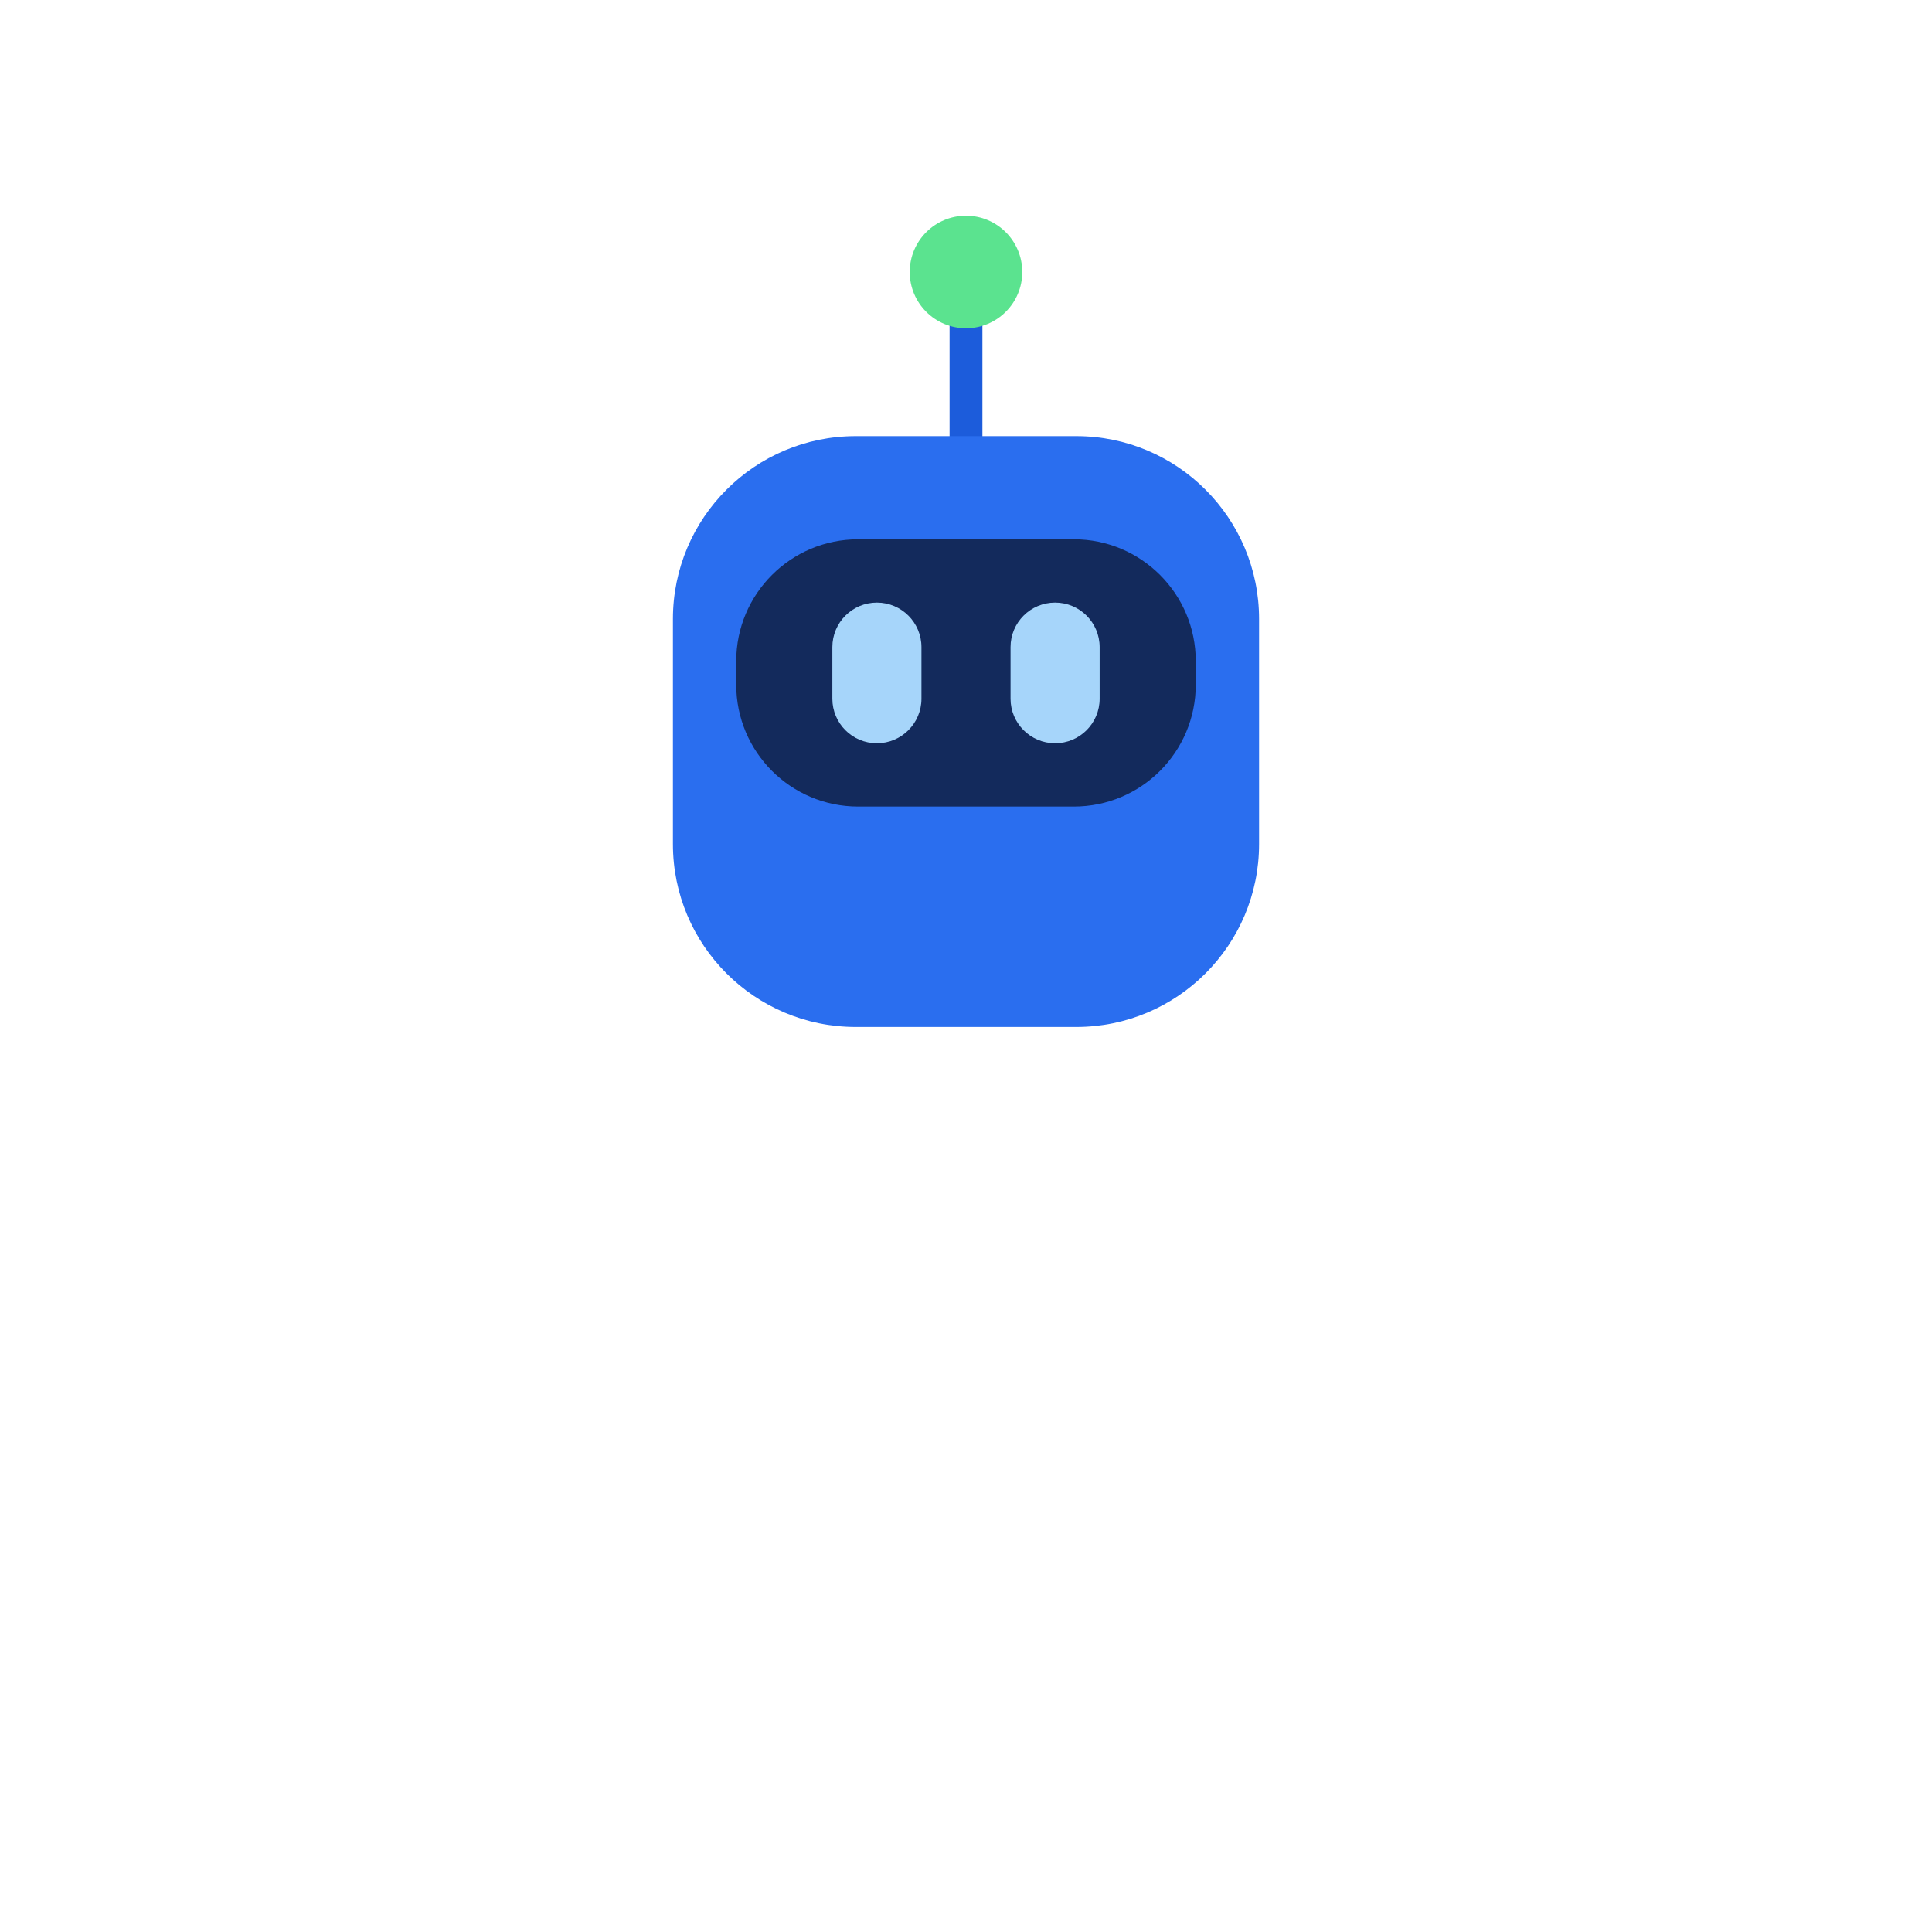
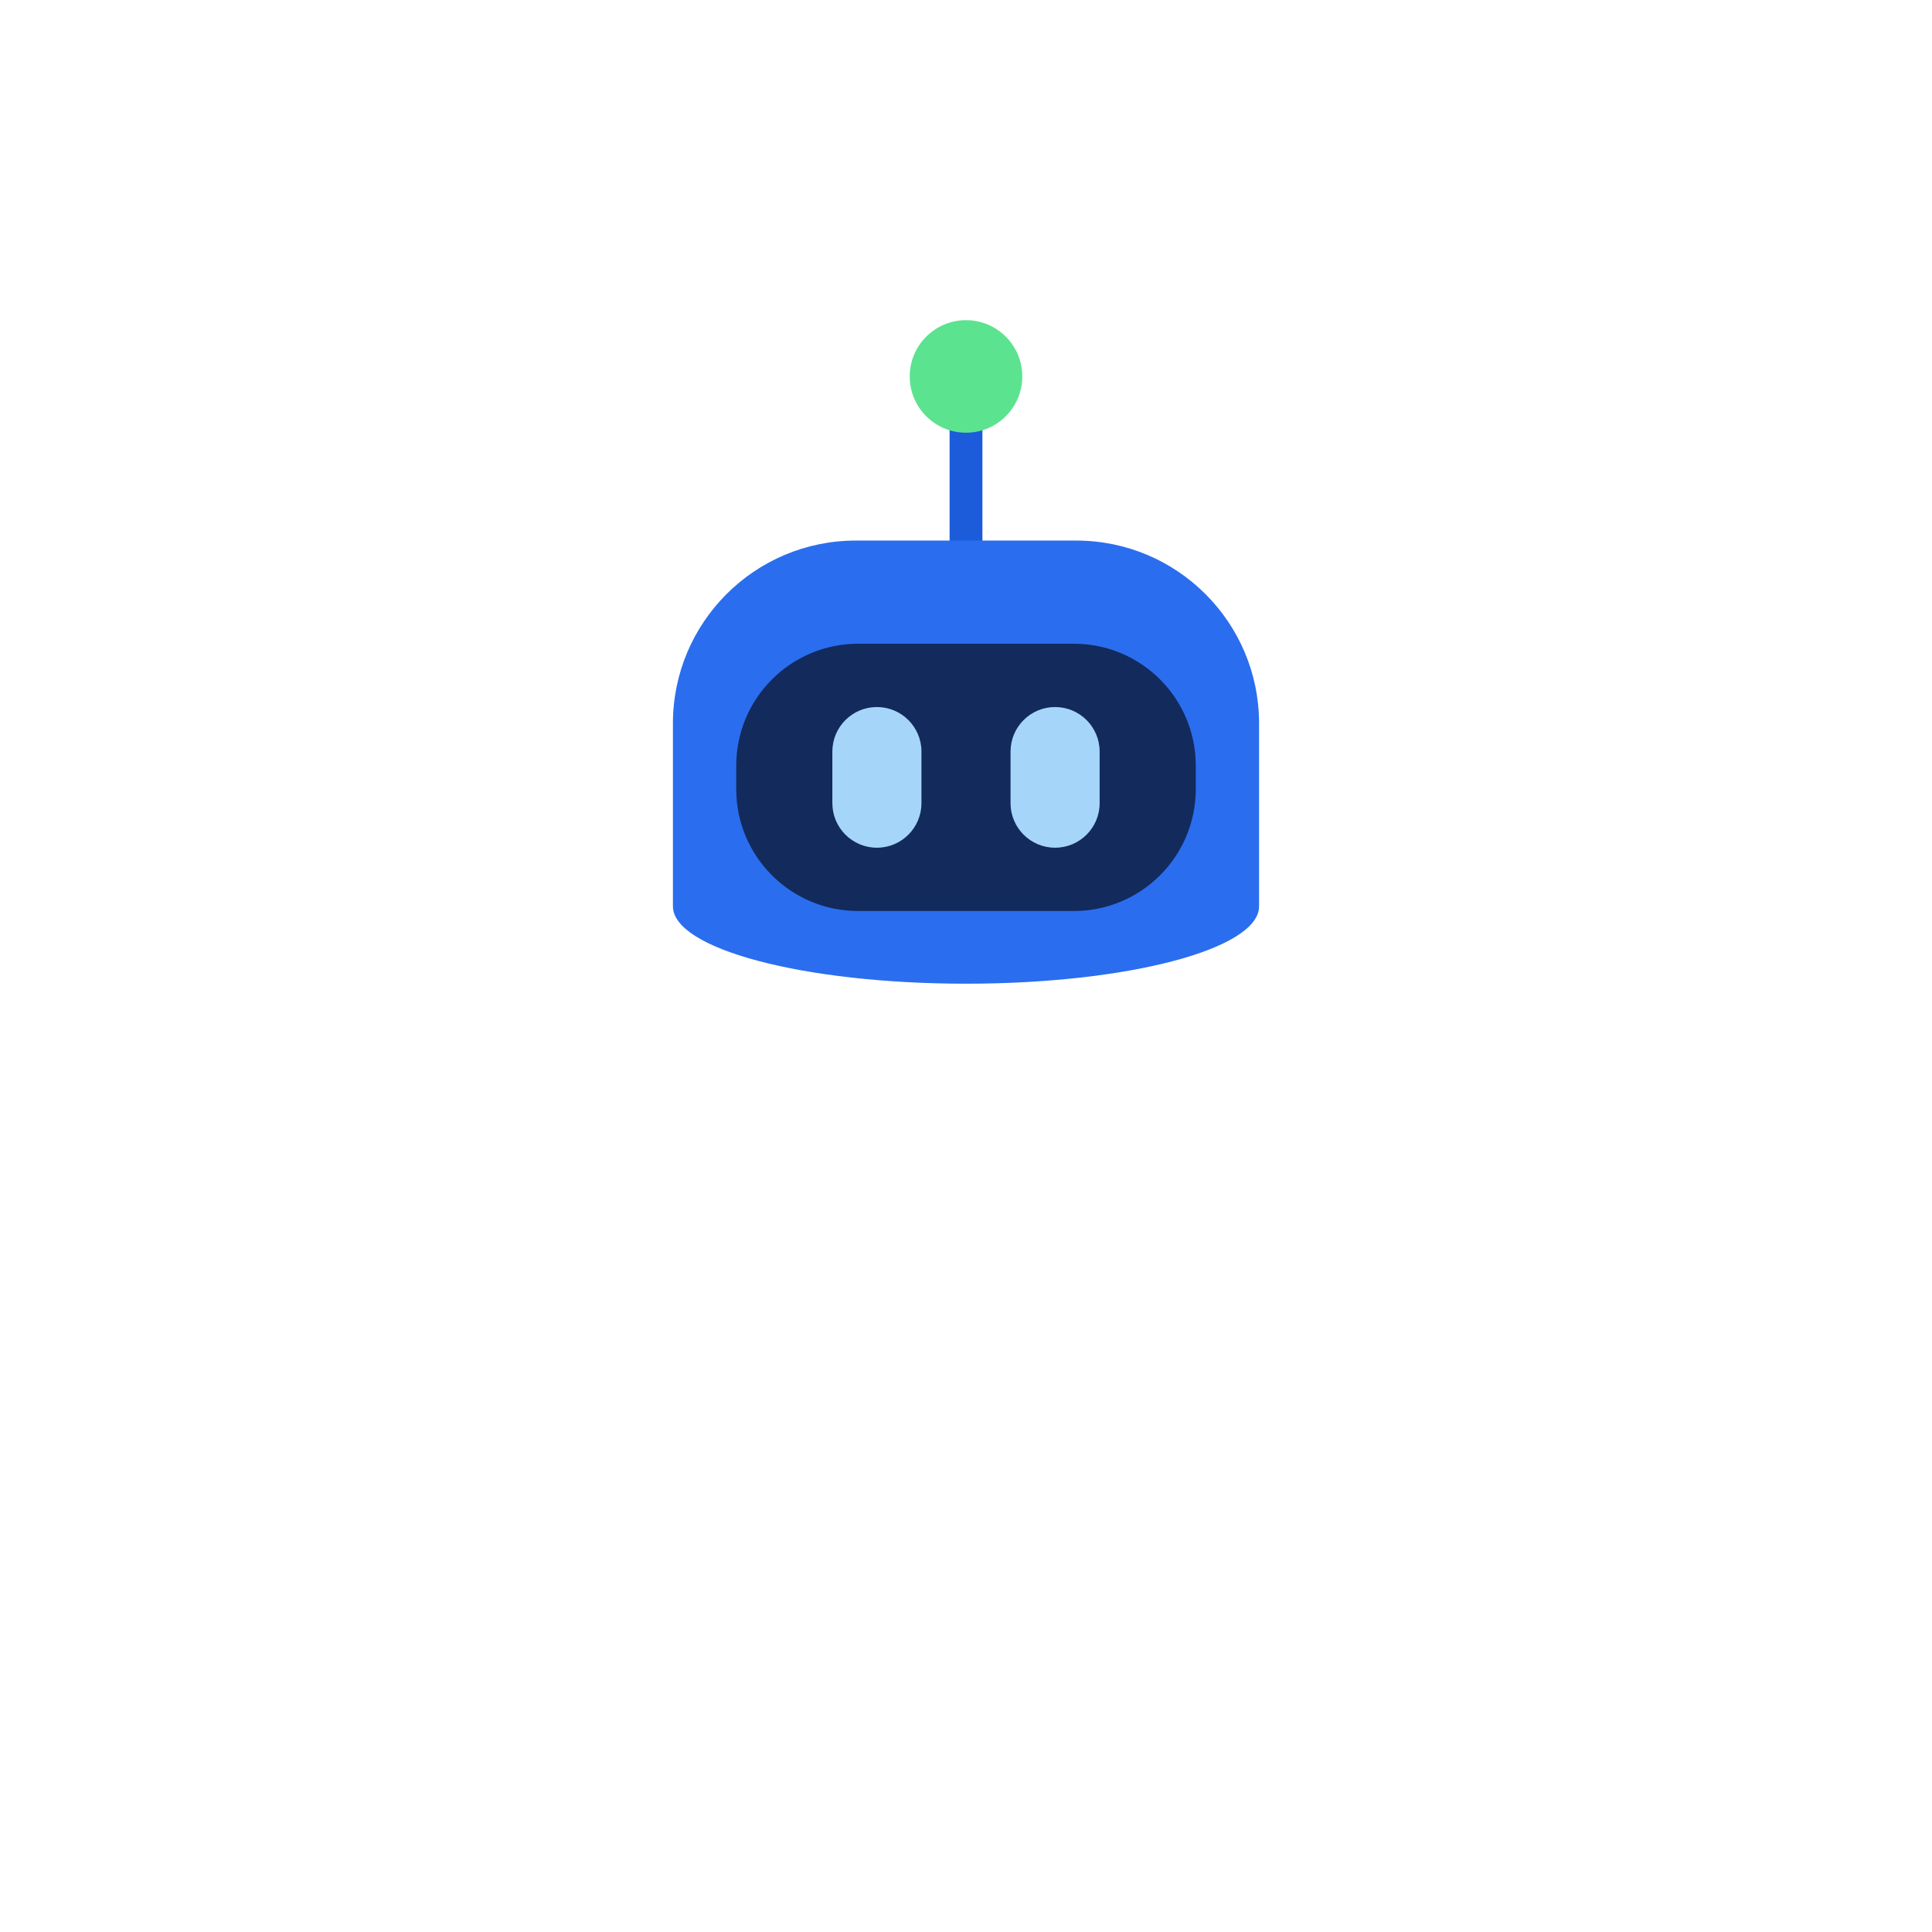
<svg xmlns="http://www.w3.org/2000/svg" viewBox="0 0 1024 1024">
  <g transform="translate(512 512) scale(1.2427) translate(-512 -512)">
-     <rect x="505" y="216" width="14" height="80" rx="7" fill="#1C5CDB" />
-     <circle cx="512" cy="216" r="24" fill="#5BE38F" />
-     <rect x="387" y="286" width="250" height="252" rx="78" fill="#2A6EEF" />
-     <rect x="414" y="330" width="196" height="114" rx="52" fill="#132A5C" />
-     <rect x="455" y="357" width="38" height="60" rx="19" fill="#A6D5FA" />
-     <rect x="531" y="357" width="38" height="60" rx="19" fill="#A6D5FA" />
+     <rect x="505" y="260.55" width="14" height="80" rx="7" fill="#1C5CDB" />
+     <circle cx="512" cy="260.55" r="24" fill="#5BE38F" />
+     <path d="M387,486.55 V408.55 A78,78 0 0 1 465,330.55 H559 A78,78 0 0 1 637,408.55 V486.55 A125,33 0 0 1 387,486.55 Z" fill="#2A6EEF" />
+     <rect x="414" y="374.55" width="196" height="114" rx="52" fill="#132A5C" />
+     <rect x="455" y="401.55" width="38" height="60" rx="19" fill="#A6D5FA" />
+     <rect x="531" y="401.55" width="38" height="60" rx="19" fill="#A6D5FA" />
  </g>
</svg>
